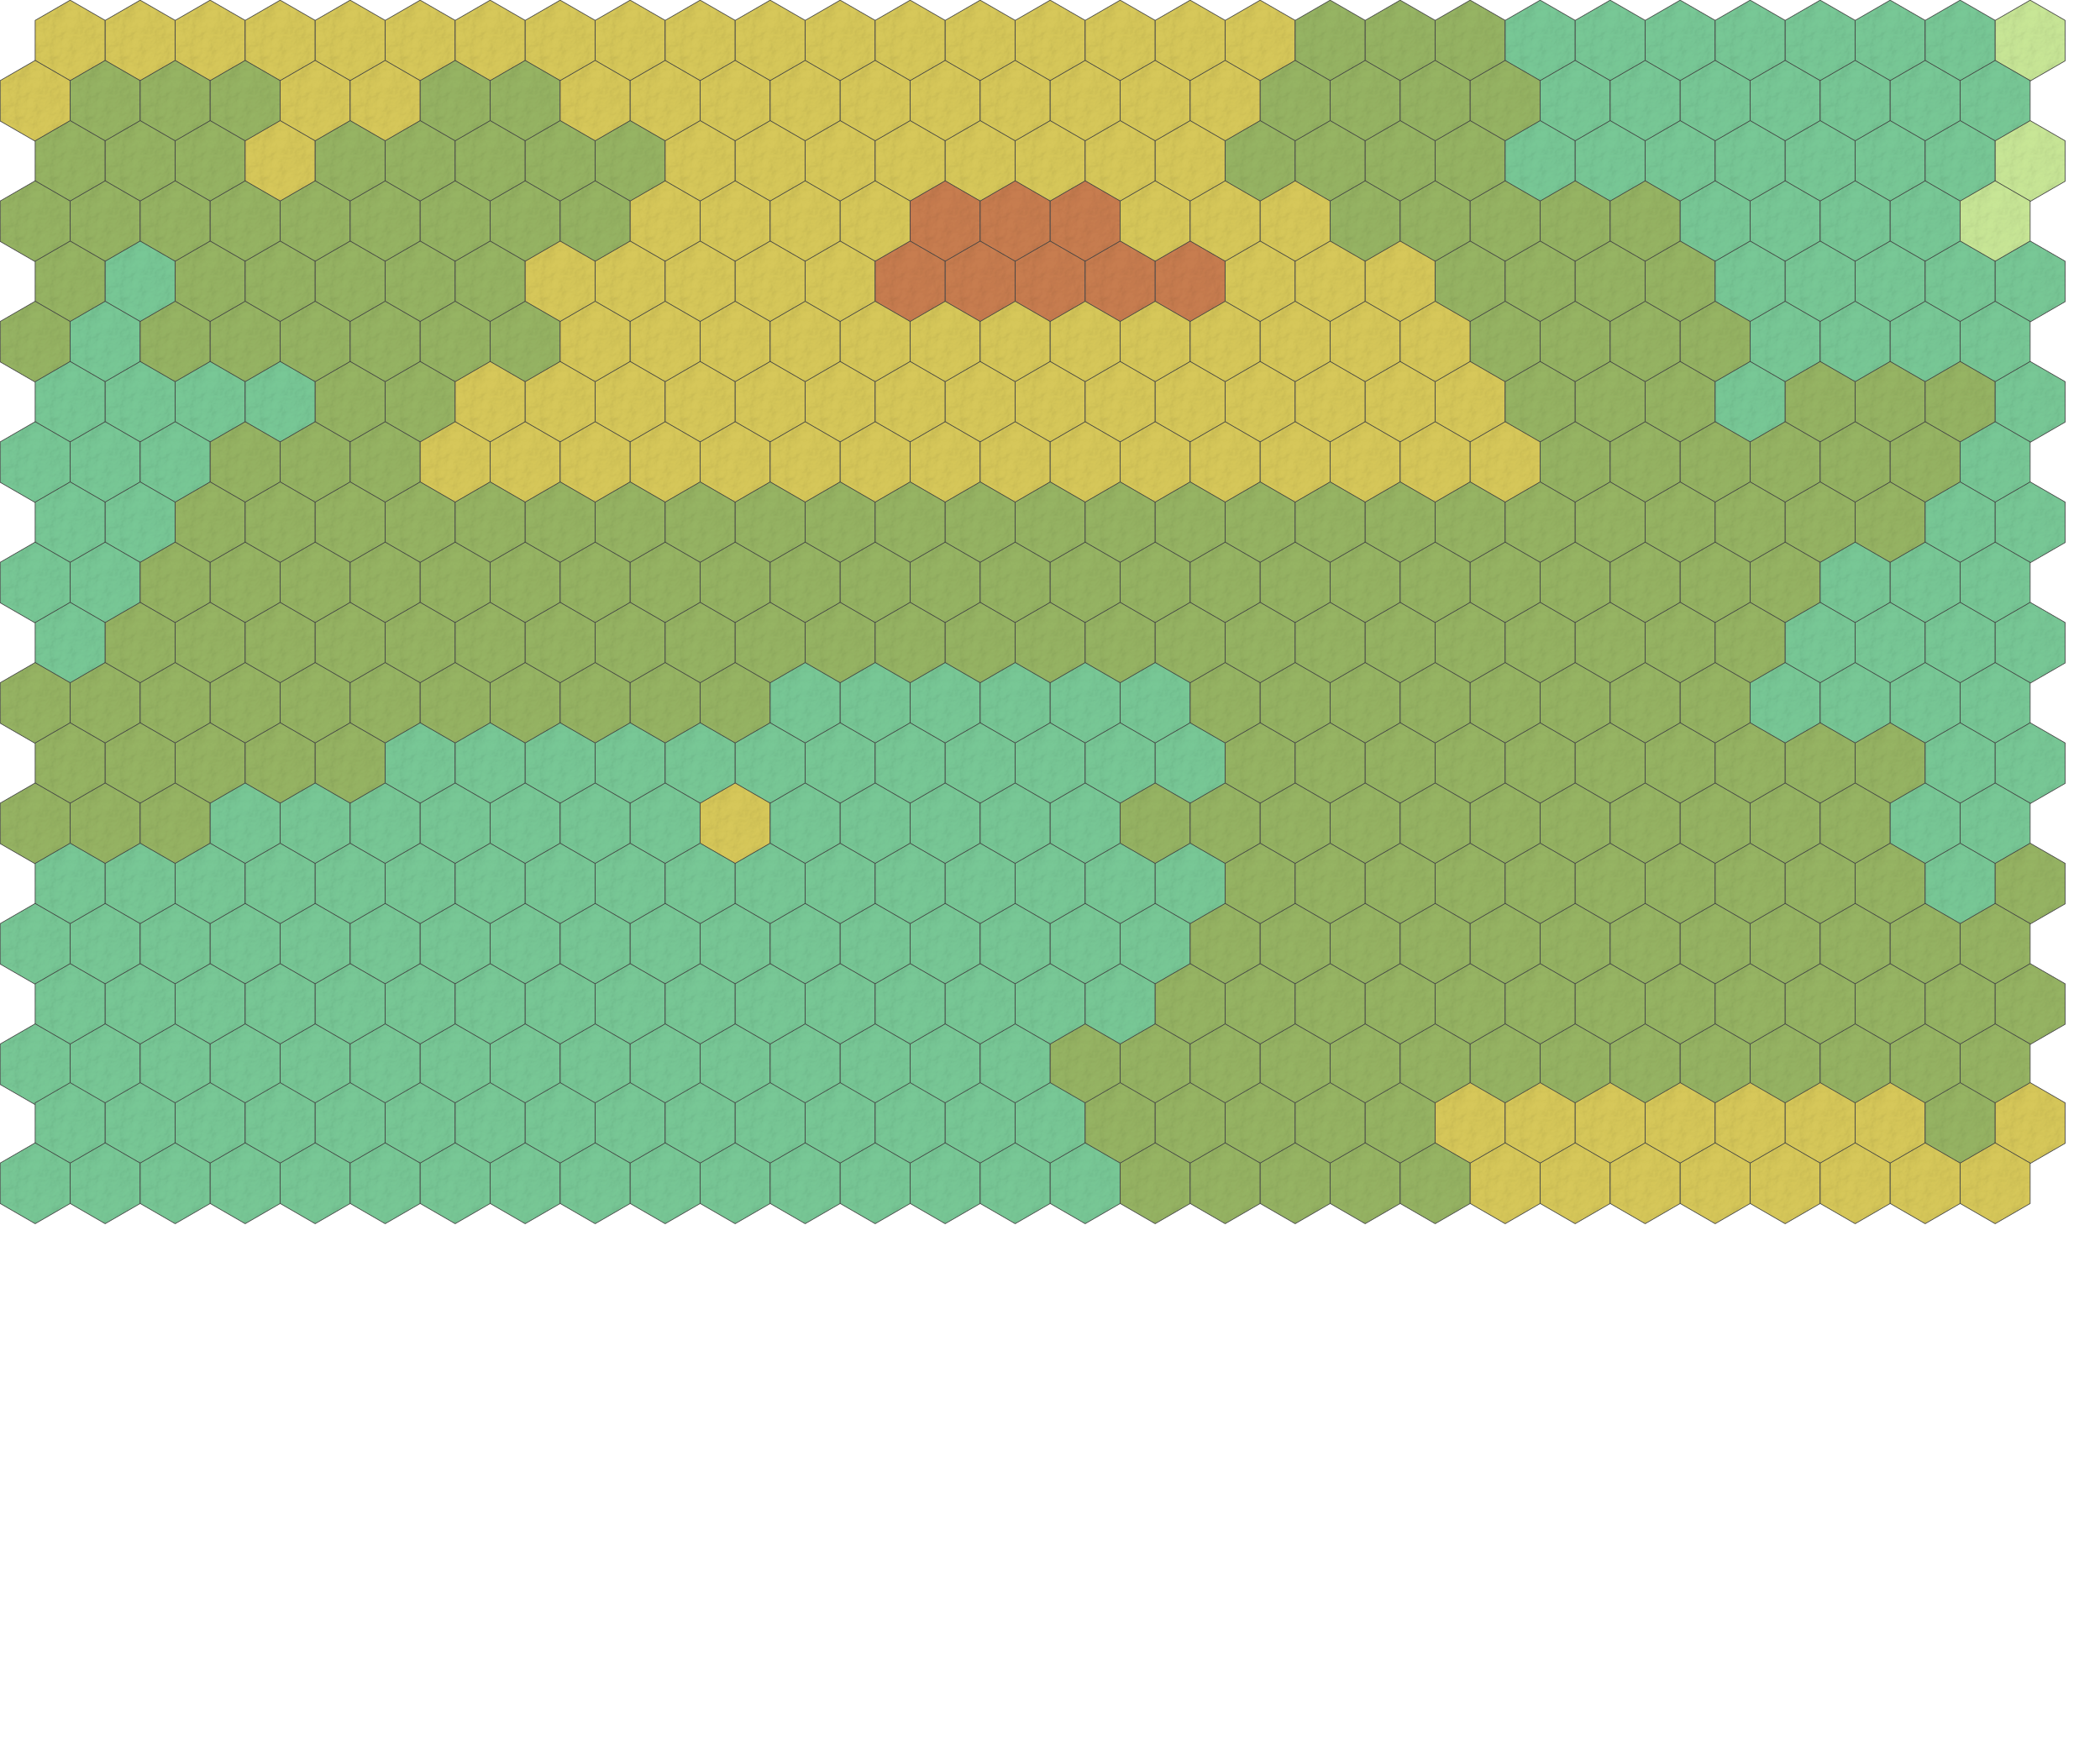
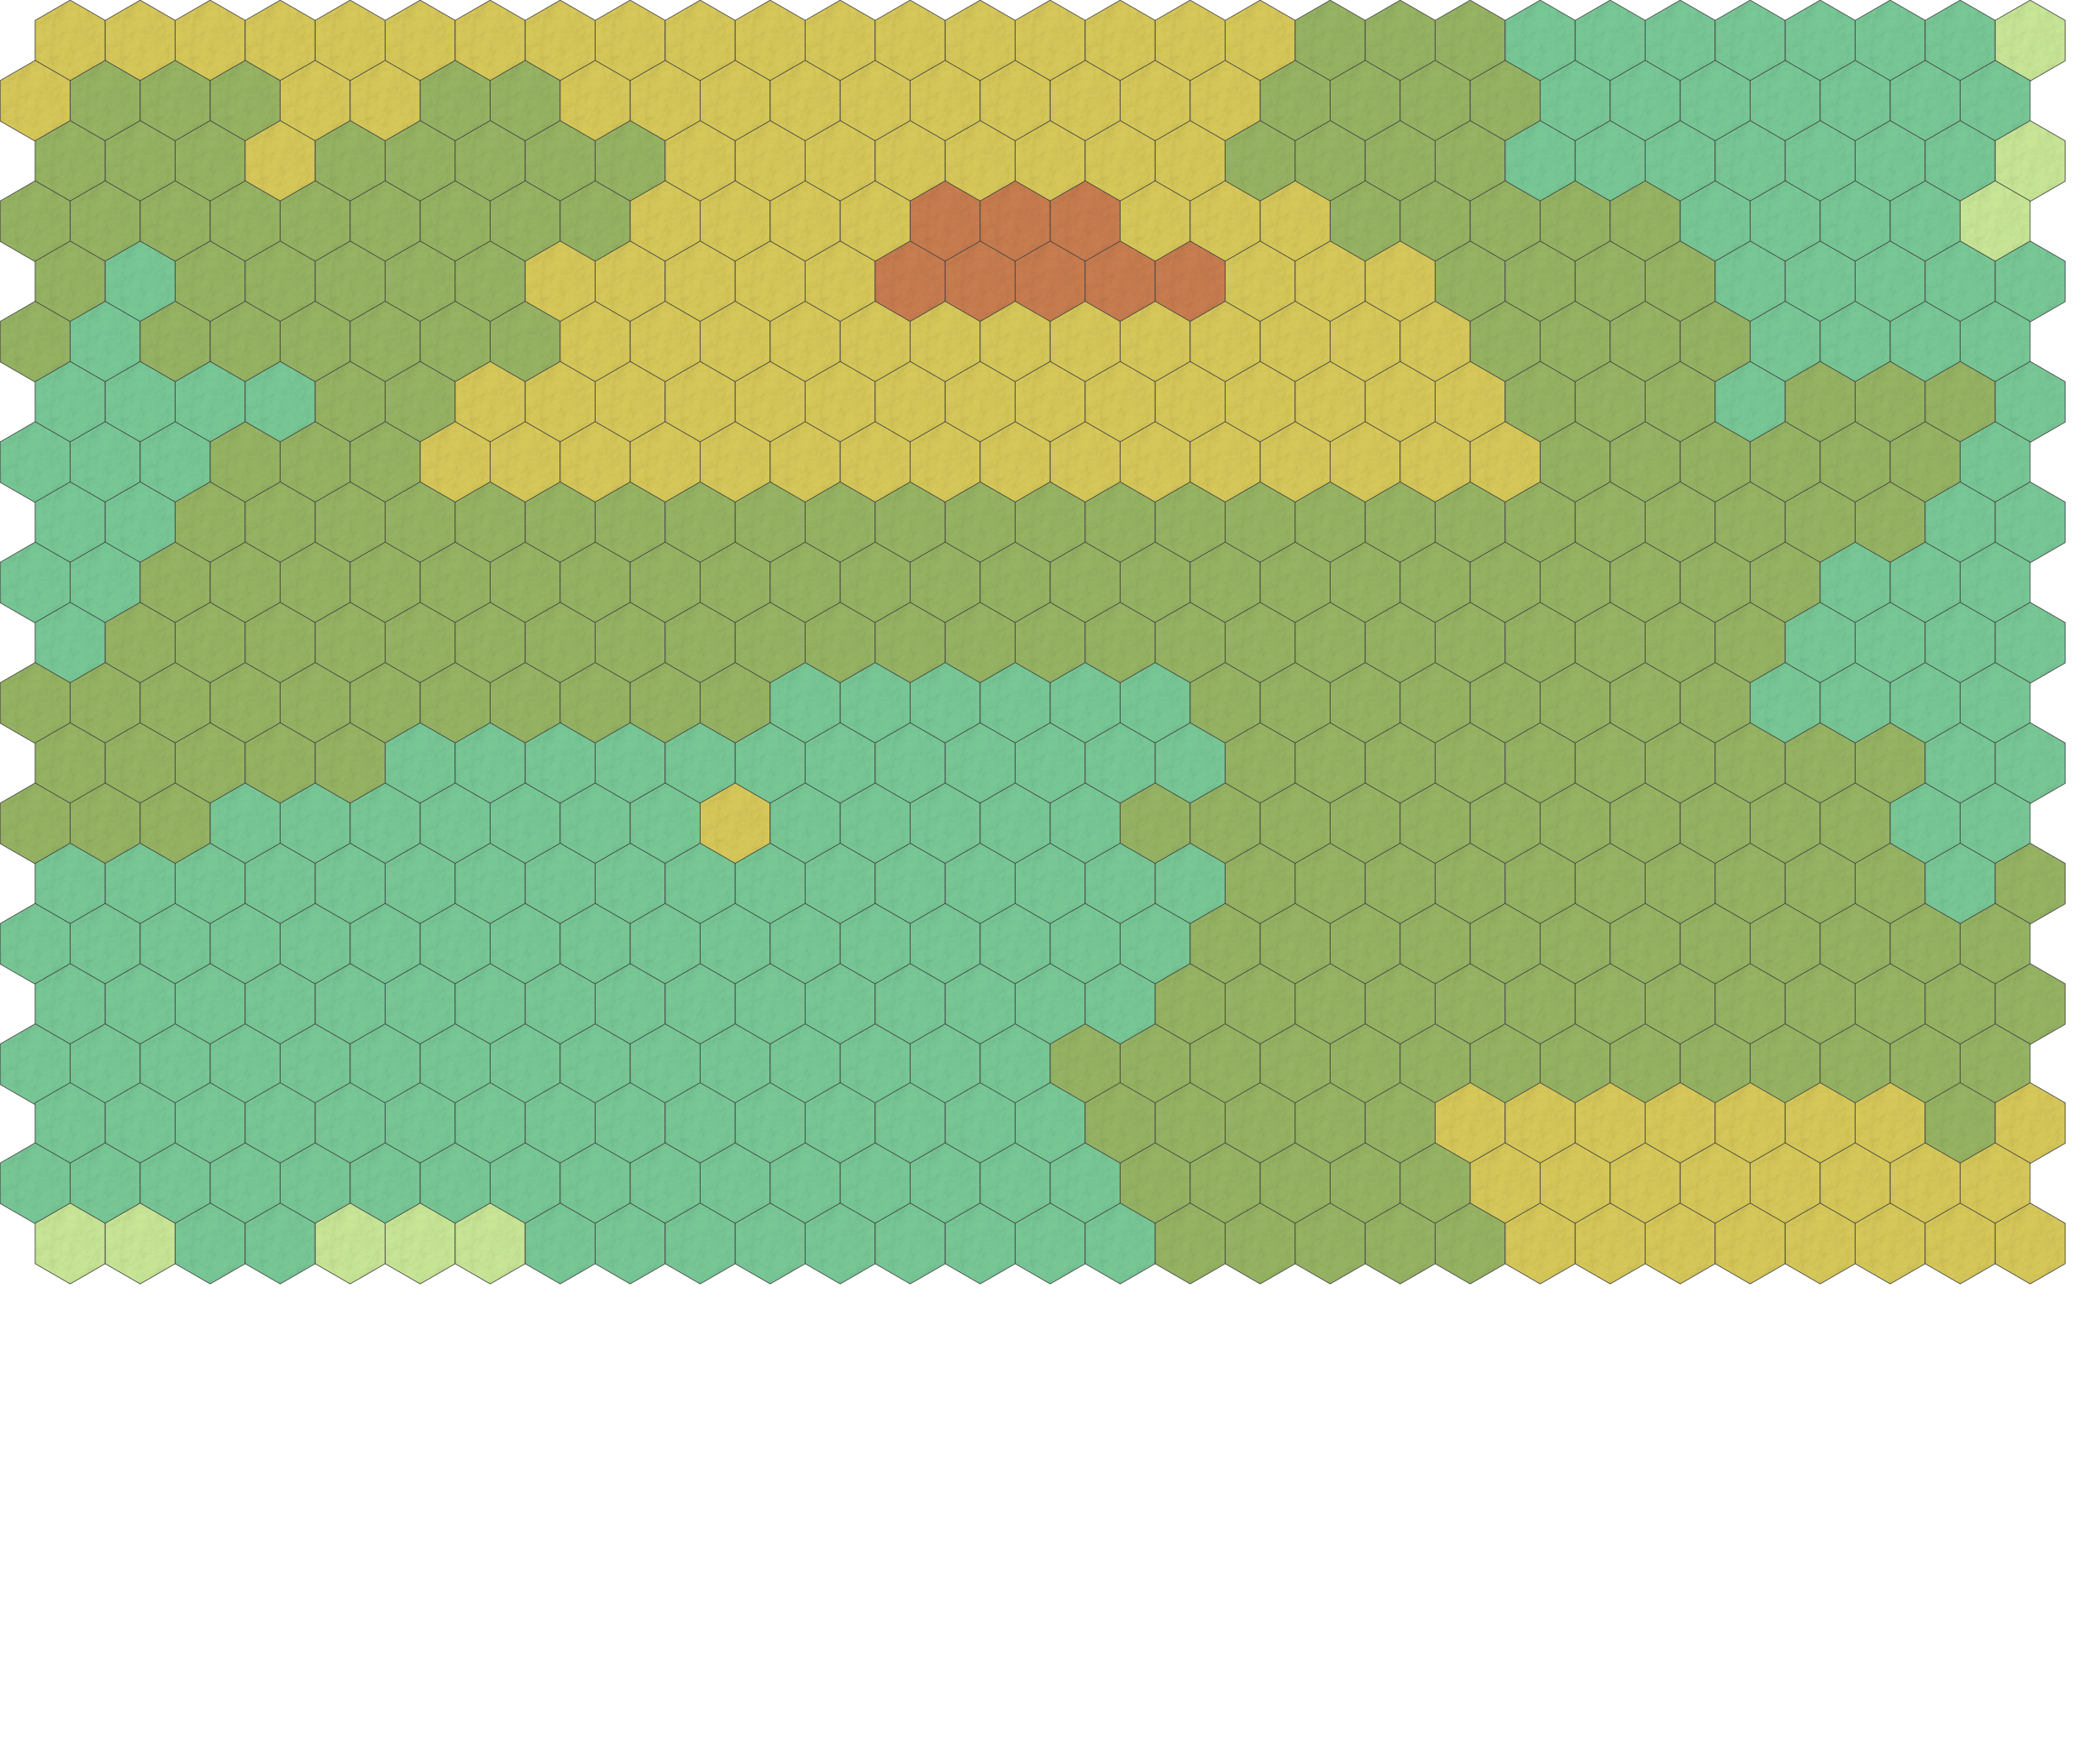
<svg xmlns="http://www.w3.org/2000/svg" xmlns:xlink="http://www.w3.org/1999/xlink" viewBox="0 0 3000 2500">
  <defs>
    <filter id="paper">
      <feTurbulence type="fractalNoise" baseFrequency="0.04" result="noise" numOctaves="5" />
      <feDiffuseLighting in="noise" surfaceScale="2" result="texture">
        <feDistantLight azimuth="45" elevation="75" />
      </feDiffuseLighting>
      <feComposite in="SourceGraphic" in2="texture" operator="arithmetic" k1="1" k2="0" k3="0" k4="0" />
    </filter>
    <polygon id="level5" filter="url(#paper)" fill="rgb(200,125,80)" stroke="#444444" points="50.24,0.25 100.23,29.112 100.23,86.835 50.24,115.697 0.25,86.835 0.25,29.112 50.24,0.25" />
    <polygon id="level4" filter="url(#paper)" fill="rgb(215,200,90)" stroke="#444444" points="50.24,0.25 100.23,29.112 100.23,86.835 50.24,115.697 0.25,86.835 0.25,29.112 50.24,0.25" />
    <polygon id="level3" filter="url(#paper)" fill="rgb(150,180,100)" stroke="#444444" points="50.24,0.25 100.23,29.112 100.23,86.835 50.24,115.697 0.25,86.835 0.25,29.112 50.24,0.25" />
    <polygon id="level2" filter="url(#paper)" fill="rgb(120,200,150)" stroke="#444444" points="50.24,0.25 100.23,29.112 100.23,86.835 50.24,115.697 0.25,86.835 0.25,29.112 50.24,0.25" />
    <polygon id="level1" filter="url(#paper)" fill="rgb(200,230,150)" stroke="#444444" points="50.24,0.25 100.23,29.112 100.23,86.835 50.24,115.697 0.25,86.835 0.25,29.112 50.24,0.25" />
  </defs>
  <g id="row1">
    <use id="0129" xlink:href="#level4" transform="translate(50)" />
    <use id="0128" xlink:href="#level4" transform="translate(150)" />
    <use id="0127" xlink:href="#level4" transform="translate(250)" />
    <use id="0126" xlink:href="#level4" transform="translate(350)" />
    <use id="0125" xlink:href="#level4" transform="translate(450)" />
    <use id="0124" xlink:href="#level4" transform="translate(550)" />
    <use id="0123" xlink:href="#level4" transform="translate(650)" />
    <use id="0122" xlink:href="#level4" transform="translate(750)" />
    <use id="0121" xlink:href="#level4" transform="translate(850)" />
    <use id="0120" xlink:href="#level4" transform="translate(950)" />
    <use id="0119" xlink:href="#level4" transform="translate(1050)" />
    <use id="0118" xlink:href="#level4" transform="translate(1150)" />
    <use id="0117" xlink:href="#level4" transform="translate(1250)" />
    <use id="0116" xlink:href="#level4" transform="translate(1350)" />
    <use id="0115" xlink:href="#level4" transform="translate(1450)" />
    <use id="0114" xlink:href="#level4" transform="translate(1550)" />
    <use id="0113" xlink:href="#level4" transform="translate(1650)" />
    <use id="0112" xlink:href="#level4" transform="translate(1750)" />
    <use id="0111" xlink:href="#level3" transform="translate(1850)" />
    <use id="0110" xlink:href="#level3" transform="translate(1950)" />
    <use id="0109" xlink:href="#level3" transform="translate(2050)" />
    <use id="0108" xlink:href="#level2" transform="translate(2150)" />
    <use id="0107" xlink:href="#level2" transform="translate(2250)" />
    <use id="0106" xlink:href="#level2" transform="translate(2350)" />
    <use id="0105" xlink:href="#level2" transform="translate(2450)" />
    <use id="0104" xlink:href="#level2" transform="translate(2550)" />
    <use id="0103" xlink:href="#level2" transform="translate(2650)" />
    <use id="0102" xlink:href="#level2" transform="translate(2750)" />
    <use id="0101" xlink:href="#level1" transform="translate(2850)" />
  </g>
  <g id="row2" transform="translate(0,86)">
    <use id="0229" xlink:href="#level4" />
    <use id="0228" xlink:href="#level3" transform="translate(100)" />
    <use id="0227" xlink:href="#level3" transform="translate(200)" />
    <use id="0226" xlink:href="#level3" transform="translate(300)" />
    <use id="0225" xlink:href="#level4" transform="translate(400)" />
    <use id="0224" xlink:href="#level4" transform="translate(500)" />
    <use id="0223" xlink:href="#level3" transform="translate(600)" />
    <use id="0222" xlink:href="#level3" transform="translate(700)" />
    <use id="0221" xlink:href="#level4" transform="translate(800)" />
    <use id="0220" xlink:href="#level4" transform="translate(900)" />
    <use id="0219" xlink:href="#level4" transform="translate(1000)" />
    <use id="0218" xlink:href="#level4" transform="translate(1100)" />
    <use id="0217" xlink:href="#level4" transform="translate(1200)" />
    <use id="0216" xlink:href="#level4" transform="translate(1300)" />
    <use id="0215" xlink:href="#level4" transform="translate(1400)" />
    <use id="0214" xlink:href="#level4" transform="translate(1500)" />
    <use id="0213" xlink:href="#level4" transform="translate(1600)" />
    <use id="0212" xlink:href="#level4" transform="translate(1700)" />
    <use id="0211" xlink:href="#level3" transform="translate(1800)" />
    <use id="0210" xlink:href="#level3" transform="translate(1900)" />
    <use id="0209" xlink:href="#level3" transform="translate(2000)" />
    <use id="0208" xlink:href="#level3" transform="translate(2100)" />
    <use id="0207" xlink:href="#level2" transform="translate(2200)" />
    <use id="0206" xlink:href="#level2" transform="translate(2300)" />
    <use id="0205" xlink:href="#level2" transform="translate(2400)" />
    <use id="0204" xlink:href="#level2" transform="translate(2500)" />
    <use id="0203" xlink:href="#level2" transform="translate(2600)" />
    <use id="0202" xlink:href="#level2" transform="translate(2700)" />
    <use id="0201" xlink:href="#level2" transform="translate(2800)" />
  </g>
  <g id="row3" transform="translate(0,172)">
    <use id="0329" xlink:href="#level3" transform="translate(50)" />
    <use id="0328" xlink:href="#level3" transform="translate(150)" />
    <use id="0327" xlink:href="#level3" transform="translate(250)" />
    <use id="0326" xlink:href="#level4" transform="translate(350)" />
    <use id="0325" xlink:href="#level3" transform="translate(450)" />
    <use id="0324" xlink:href="#level3" transform="translate(550)" />
    <use id="0323" xlink:href="#level3" transform="translate(650)" />
    <use id="0322" xlink:href="#level3" transform="translate(750)" />
    <use id="0321" xlink:href="#level3" transform="translate(850)" />
    <use id="0320" xlink:href="#level4" transform="translate(950)" />
    <use id="0319" xlink:href="#level4" transform="translate(1050)" />
    <use id="0318" xlink:href="#level4" transform="translate(1150)" />
    <use id="0317" xlink:href="#level4" transform="translate(1250)" />
    <use id="0316" xlink:href="#level4" transform="translate(1350)" />
    <use id="0315" xlink:href="#level4" transform="translate(1450)" />
    <use id="0314" xlink:href="#level4" transform="translate(1550)" />
    <use id="0313" xlink:href="#level4" transform="translate(1650)" />
    <use id="0312" xlink:href="#level3" transform="translate(1750)" />
    <use id="0311" xlink:href="#level3" transform="translate(1850)" />
    <use id="0310" xlink:href="#level3" transform="translate(1950)" />
    <use id="0309" xlink:href="#level3" transform="translate(2050)" />
    <use id="0308" xlink:href="#level2" transform="translate(2150)" />
    <use id="0307" xlink:href="#level2" transform="translate(2250)" />
    <use id="0306" xlink:href="#level2" transform="translate(2350)" />
    <use id="0305" xlink:href="#level2" transform="translate(2450)" />
    <use id="0304" xlink:href="#level2" transform="translate(2550)" />
    <use id="0303" xlink:href="#level2" transform="translate(2650)" />
    <use id="0302" xlink:href="#level2" transform="translate(2750)" />
    <use id="0301" xlink:href="#level1" transform="translate(2850)" />
  </g>
  <g id="row4" transform="translate(0,258)">
    <use id="0429" xlink:href="#level3" />
    <use id="0428" xlink:href="#level3" transform="translate(100)" />
    <use id="0427" xlink:href="#level3" transform="translate(200)" />
    <use id="0426" xlink:href="#level3" transform="translate(300)" />
    <use id="0425" xlink:href="#level3" transform="translate(400)" />
    <use id="0424" xlink:href="#level3" transform="translate(500)" />
    <use id="0423" xlink:href="#level3" transform="translate(600)" />
    <use id="0422" xlink:href="#level3" transform="translate(700)" />
    <use id="0421" xlink:href="#level3" transform="translate(800)" />
    <use id="0420" xlink:href="#level4" transform="translate(900)" />
    <use id="0419" xlink:href="#level4" transform="translate(1000)" />
    <use id="0418" xlink:href="#level4" transform="translate(1100)" />
    <use id="0417" xlink:href="#level4" transform="translate(1200)" />
    <use id="0416" xlink:href="#level5" transform="translate(1300)" />
    <use id="0415" xlink:href="#level5" transform="translate(1400)" />
    <use id="0414" xlink:href="#level5" transform="translate(1500)" />
    <use id="0413" xlink:href="#level4" transform="translate(1600)" />
    <use id="0412" xlink:href="#level4" transform="translate(1700)" />
    <use id="0411" xlink:href="#level4" transform="translate(1800)" />
    <use id="0410" xlink:href="#level3" transform="translate(1900)" />
    <use id="0409" xlink:href="#level3" transform="translate(2000)" />
    <use id="0408" xlink:href="#level3" transform="translate(2100)" />
    <use id="0407" xlink:href="#level3" transform="translate(2200)" />
    <use id="0406" xlink:href="#level3" transform="translate(2300)" />
    <use id="0405" xlink:href="#level2" transform="translate(2400)" />
    <use id="0404" xlink:href="#level2" transform="translate(2500)" />
    <use id="0403" xlink:href="#level2" transform="translate(2600)" />
    <use id="0402" xlink:href="#level2" transform="translate(2700)" />
    <use id="0401" xlink:href="#level1" transform="translate(2800)" />
  </g>
  <g id="row5" transform="translate(0,344)">
    <use id="0529" xlink:href="#level3" transform="translate(50)" />
    <use id="0528" xlink:href="#level2" transform="translate(150)" />
    <use id="0527" xlink:href="#level3" transform="translate(250)" />
    <use id="0526" xlink:href="#level3" transform="translate(350)" />
    <use id="0525" xlink:href="#level3" transform="translate(450)" />
    <use id="0524" xlink:href="#level3" transform="translate(550)" />
    <use id="0523" xlink:href="#level3" transform="translate(650)" />
    <use id="0522" xlink:href="#level4" transform="translate(750)" />
    <use id="0521" xlink:href="#level4" transform="translate(850)" />
    <use id="0520" xlink:href="#level4" transform="translate(950)" />
    <use id="0519" xlink:href="#level4" transform="translate(1050)" />
    <use id="0518" xlink:href="#level4" transform="translate(1150)" />
    <use id="0517" xlink:href="#level5" transform="translate(1250)" />
    <use id="0516" xlink:href="#level5" transform="translate(1350)" />
    <use id="0515" xlink:href="#level5" transform="translate(1450)" />
    <use id="0514" xlink:href="#level5" transform="translate(1550)" />
    <use id="0513" xlink:href="#level5" transform="translate(1650)" />
    <use id="0512" xlink:href="#level4" transform="translate(1750)" />
    <use id="0511" xlink:href="#level4" transform="translate(1850)" />
    <use id="0510" xlink:href="#level4" transform="translate(1950)" />
    <use id="0509" xlink:href="#level3" transform="translate(2050)" />
    <use id="0508" xlink:href="#level3" transform="translate(2150)" />
    <use id="0507" xlink:href="#level3" transform="translate(2250)" />
    <use id="0506" xlink:href="#level3" transform="translate(2350)" />
    <use id="0505" xlink:href="#level2" transform="translate(2450)" />
    <use id="0504" xlink:href="#level2" transform="translate(2550)" />
    <use id="0503" xlink:href="#level2" transform="translate(2650)" />
    <use id="0502" xlink:href="#level2" transform="translate(2750)" />
    <use id="0501" xlink:href="#level2" transform="translate(2850)" />
  </g>
  <g id="row6" transform="translate(0,430)">
    <use id="0629" xlink:href="#level3" />
    <use id="0628" xlink:href="#level2" transform="translate(100)" />
    <use id="0627" xlink:href="#level3" transform="translate(200)" />
    <use id="0626" xlink:href="#level3" transform="translate(300)" />
    <use id="0625" xlink:href="#level3" transform="translate(400)" />
    <use id="0624" xlink:href="#level3" transform="translate(500)" />
    <use id="0623" xlink:href="#level3" transform="translate(600)" />
    <use id="0622" xlink:href="#level3" transform="translate(700)" />
    <use id="0621" xlink:href="#level4" transform="translate(800)" />
    <use id="0620" xlink:href="#level4" transform="translate(900)" />
    <use id="0619" xlink:href="#level4" transform="translate(1000)" />
    <use id="0618" xlink:href="#level4" transform="translate(1100)" />
    <use id="0617" xlink:href="#level4" transform="translate(1200)" />
    <use id="0616" xlink:href="#level4" transform="translate(1300)" />
    <use id="0615" xlink:href="#level4" transform="translate(1400)" />
    <use id="0614" xlink:href="#level4" transform="translate(1500)" />
    <use id="0613" xlink:href="#level4" transform="translate(1600)" />
    <use id="0612" xlink:href="#level4" transform="translate(1700)" />
    <use id="0611" xlink:href="#level4" transform="translate(1800)" />
    <use id="0610" xlink:href="#level4" transform="translate(1900)" />
    <use id="0609" xlink:href="#level4" transform="translate(2000)" />
    <use id="0608" xlink:href="#level3" transform="translate(2100)" />
    <use id="0607" xlink:href="#level3" transform="translate(2200)" />
    <use id="0606" xlink:href="#level3" transform="translate(2300)" />
    <use id="0605" xlink:href="#level3" transform="translate(2400)" />
    <use id="0604" xlink:href="#level2" transform="translate(2500)" />
    <use id="0603" xlink:href="#level2" transform="translate(2600)" />
    <use id="0602" xlink:href="#level2" transform="translate(2700)" />
    <use id="0601" xlink:href="#level2" transform="translate(2800)" />
  </g>
  <g id="row7" transform="translate(0,516)">
    <use id="0729" xlink:href="#level2" transform="translate(50)" />
    <use id="0728" xlink:href="#level2" transform="translate(150)" />
    <use id="0727" xlink:href="#level2" transform="translate(250)" />
    <use id="0726" xlink:href="#level2" transform="translate(350)" />
    <use id="0725" xlink:href="#level3" transform="translate(450)" />
    <use id="0724" xlink:href="#level3" transform="translate(550)" />
    <use id="0723" xlink:href="#level4" transform="translate(650)" />
    <use id="0722" xlink:href="#level4" transform="translate(750)" />
    <use id="0721" xlink:href="#level4" transform="translate(850)" />
    <use id="0720" xlink:href="#level4" transform="translate(950)" />
    <use id="0719" xlink:href="#level4" transform="translate(1050)" />
    <use id="0718" xlink:href="#level4" transform="translate(1150)" />
    <use id="0717" xlink:href="#level4" transform="translate(1250)" />
    <use id="0716" xlink:href="#level4" transform="translate(1350)" />
    <use id="0715" xlink:href="#level4" transform="translate(1450)" />
    <use id="0714" xlink:href="#level4" transform="translate(1550)" />
    <use id="0713" xlink:href="#level4" transform="translate(1650)" />
    <use id="0712" xlink:href="#level4" transform="translate(1750)" />
    <use id="0711" xlink:href="#level4" transform="translate(1850)" />
    <use id="0710" xlink:href="#level4" transform="translate(1950)" />
    <use id="0709" xlink:href="#level4" transform="translate(2050)" />
    <use id="0708" xlink:href="#level3" transform="translate(2150)" />
    <use id="0707" xlink:href="#level3" transform="translate(2250)" />
    <use id="0706" xlink:href="#level3" transform="translate(2350)" />
    <use id="0705" xlink:href="#level2" transform="translate(2450)" />
    <use id="0704" xlink:href="#level3" transform="translate(2550)" />
    <use id="0703" xlink:href="#level3" transform="translate(2650)" />
    <use id="0702" xlink:href="#level3" transform="translate(2750)" />
    <use id="0701" xlink:href="#level2" transform="translate(2850)" />
  </g>
  <g id="row8" transform="translate(0,602)">
    <use id="0829" xlink:href="#level2" />
    <use id="0828" xlink:href="#level2" transform="translate(100)" />
    <use id="0827" xlink:href="#level2" transform="translate(200)" />
    <use id="0826" xlink:href="#level3" transform="translate(300)" />
    <use id="0825" xlink:href="#level3" transform="translate(400)" />
    <use id="0824" xlink:href="#level3" transform="translate(500)" />
    <use id="0823" xlink:href="#level4" transform="translate(600)" />
    <use id="0822" xlink:href="#level4" transform="translate(700)" />
    <use id="0821" xlink:href="#level4" transform="translate(800)" />
    <use id="0820" xlink:href="#level4" transform="translate(900)" />
    <use id="0819" xlink:href="#level4" transform="translate(1000)" />
    <use id="0818" xlink:href="#level4" transform="translate(1100)" />
    <use id="0817" xlink:href="#level4" transform="translate(1200)" />
    <use id="0816" xlink:href="#level4" transform="translate(1300)" />
    <use id="0815" xlink:href="#level4" transform="translate(1400)" />
    <use id="0814" xlink:href="#level4" transform="translate(1500)" />
    <use id="0813" xlink:href="#level4" transform="translate(1600)" />
    <use id="0812" xlink:href="#level4" transform="translate(1700)" />
    <use id="0811" xlink:href="#level4" transform="translate(1800)" />
    <use id="0810" xlink:href="#level4" transform="translate(1900)" />
    <use id="0809" xlink:href="#level4" transform="translate(2000)" />
    <use id="0808" xlink:href="#level4" transform="translate(2100)" />
    <use id="0807" xlink:href="#level3" transform="translate(2200)" />
    <use id="0806" xlink:href="#level3" transform="translate(2300)" />
    <use id="0805" xlink:href="#level3" transform="translate(2400)" />
    <use id="0804" xlink:href="#level3" transform="translate(2500)" />
    <use id="0803" xlink:href="#level3" transform="translate(2600)" />
    <use id="0802" xlink:href="#level3" transform="translate(2700)" />
    <use id="0801" xlink:href="#level2" transform="translate(2800)" />
  </g>
  <g id="row9" transform="translate(0,688)">
    <use id="0929" xlink:href="#level2" transform="translate(50)" />
    <use id="0928" xlink:href="#level2" transform="translate(150)" />
    <use id="0927" xlink:href="#level3" transform="translate(250)" />
    <use id="0926" xlink:href="#level3" transform="translate(350)" />
    <use id="0925" xlink:href="#level3" transform="translate(450)" />
    <use id="0924" xlink:href="#level3" transform="translate(550)" />
    <use id="0923" xlink:href="#level3" transform="translate(650)" />
    <use id="0922" xlink:href="#level3" transform="translate(750)" />
    <use id="0921" xlink:href="#level3" transform="translate(850)" />
    <use id="0920" xlink:href="#level3" transform="translate(950)" />
    <use id="0919" xlink:href="#level3" transform="translate(1050)" />
    <use id="0918" xlink:href="#level3" transform="translate(1150)" />
    <use id="0917" xlink:href="#level3" transform="translate(1250)" />
    <use id="0916" xlink:href="#level3" transform="translate(1350)" />
    <use id="0915" xlink:href="#level3" transform="translate(1450)" />
    <use id="0914" xlink:href="#level3" transform="translate(1550)" />
    <use id="0913" xlink:href="#level3" transform="translate(1650)" />
    <use id="0912" xlink:href="#level3" transform="translate(1750)" />
    <use id="0911" xlink:href="#level3" transform="translate(1850)" />
    <use id="0910" xlink:href="#level3" transform="translate(1950)" />
    <use id="0909" xlink:href="#level3" transform="translate(2050)" />
    <use id="0908" xlink:href="#level3" transform="translate(2150)" />
    <use id="0907" xlink:href="#level3" transform="translate(2250)" />
    <use id="0906" xlink:href="#level3" transform="translate(2350)" />
    <use id="0905" xlink:href="#level3" transform="translate(2450)" />
    <use id="0904" xlink:href="#level3" transform="translate(2550)" />
    <use id="0903" xlink:href="#level3" transform="translate(2650)" />
    <use id="0902" xlink:href="#level2" transform="translate(2750)" />
    <use id="0901" xlink:href="#level2" transform="translate(2850)" />
  </g>
  <g id="row10" transform="translate(0,774)">
    <use id="1029" xlink:href="#level2" />
    <use id="1028" xlink:href="#level2" transform="translate(100)" />
    <use id="1027" xlink:href="#level3" transform="translate(200)" />
    <use id="1026" xlink:href="#level3" transform="translate(300)" />
    <use id="1025" xlink:href="#level3" transform="translate(400)" />
    <use id="1024" xlink:href="#level3" transform="translate(500)" />
    <use id="1023" xlink:href="#level3" transform="translate(600)" />
    <use id="1022" xlink:href="#level3" transform="translate(700)" />
    <use id="1021" xlink:href="#level3" transform="translate(800)" />
    <use id="1020" xlink:href="#level3" transform="translate(900)" />
    <use id="1019" xlink:href="#level3" transform="translate(1000)" />
    <use id="1018" xlink:href="#level3" transform="translate(1100)" />
    <use id="1017" xlink:href="#level3" transform="translate(1200)" />
    <use id="1016" xlink:href="#level3" transform="translate(1300)" />
    <use id="1015" xlink:href="#level3" transform="translate(1400)" />
    <use id="1014" xlink:href="#level3" transform="translate(1500)" />
    <use id="1013" xlink:href="#level3" transform="translate(1600)" />
    <use id="1012" xlink:href="#level3" transform="translate(1700)" />
    <use id="1011" xlink:href="#level3" transform="translate(1800)" />
    <use id="1010" xlink:href="#level3" transform="translate(1900)" />
    <use id="1009" xlink:href="#level3" transform="translate(2000)" />
    <use id="1008" xlink:href="#level3" transform="translate(2100)" />
    <use id="1007" xlink:href="#level3" transform="translate(2200)" />
    <use id="1006" xlink:href="#level3" transform="translate(2300)" />
    <use id="1005" xlink:href="#level3" transform="translate(2400)" />
    <use id="1004" xlink:href="#level3" transform="translate(2500)" />
    <use id="1003" xlink:href="#level2" transform="translate(2600)" />
    <use id="1002" xlink:href="#level2" transform="translate(2700)" />
    <use id="1001" xlink:href="#level2" transform="translate(2800)" />
  </g>
  <g id="row11" transform="translate(0,860)">
    <use id="1129" xlink:href="#level2" transform="translate(50)" />
    <use id="1128" xlink:href="#level3" transform="translate(150)" />
    <use id="1127" xlink:href="#level3" transform="translate(250)" />
    <use id="1126" xlink:href="#level3" transform="translate(350)" />
    <use id="1125" xlink:href="#level3" transform="translate(450)" />
    <use id="1124" xlink:href="#level3" transform="translate(550)" />
    <use id="1123" xlink:href="#level3" transform="translate(650)" />
    <use id="1122" xlink:href="#level3" transform="translate(750)" />
    <use id="1121" xlink:href="#level3" transform="translate(850)" />
    <use id="1120" xlink:href="#level3" transform="translate(950)" />
    <use id="1119" xlink:href="#level3" transform="translate(1050)" />
    <use id="1118" xlink:href="#level3" transform="translate(1150)" />
    <use id="1117" xlink:href="#level3" transform="translate(1250)" />
    <use id="1116" xlink:href="#level3" transform="translate(1350)" />
    <use id="1115" xlink:href="#level3" transform="translate(1450)" />
    <use id="1114" xlink:href="#level3" transform="translate(1550)" />
    <use id="1113" xlink:href="#level3" transform="translate(1650)" />
    <use id="1112" xlink:href="#level3" transform="translate(1750)" />
    <use id="1111" xlink:href="#level3" transform="translate(1850)" />
    <use id="1110" xlink:href="#level3" transform="translate(1950)" />
    <use id="1109" xlink:href="#level3" transform="translate(2050)" />
    <use id="1108" xlink:href="#level3" transform="translate(2150)" />
    <use id="1107" xlink:href="#level3" transform="translate(2250)" />
    <use id="1106" xlink:href="#level3" transform="translate(2350)" />
    <use id="1105" xlink:href="#level3" transform="translate(2450)" />
    <use id="1104" xlink:href="#level2" transform="translate(2550)" />
    <use id="1103" xlink:href="#level2" transform="translate(2650)" />
    <use id="1102" xlink:href="#level2" transform="translate(2750)" />
    <use id="1101" xlink:href="#level2" transform="translate(2850)" />
  </g>
  <g id="row12" transform="translate(0,946)">
    <use id="1229" xlink:href="#level3" />
    <use id="1228" xlink:href="#level3" transform="translate(100)" />
    <use id="1227" xlink:href="#level3" transform="translate(200)" />
    <use id="1226" xlink:href="#level3" transform="translate(300)" />
    <use id="1225" xlink:href="#level3" transform="translate(400)" />
    <use id="1224" xlink:href="#level3" transform="translate(500)" />
    <use id="1223" xlink:href="#level3" transform="translate(600)" />
    <use id="1222" xlink:href="#level3" transform="translate(700)" />
    <use id="1221" xlink:href="#level3" transform="translate(800)" />
    <use id="1220" xlink:href="#level3" transform="translate(900)" />
    <use id="1219" xlink:href="#level3" transform="translate(1000)" />
    <use id="1218" xlink:href="#level2" transform="translate(1100)" />
    <use id="1217" xlink:href="#level2" transform="translate(1200)" />
    <use id="1216" xlink:href="#level2" transform="translate(1300)" />
    <use id="1215" xlink:href="#level2" transform="translate(1400)" />
    <use id="1214" xlink:href="#level2" transform="translate(1500)" />
    <use id="1213" xlink:href="#level2" transform="translate(1600)" />
    <use id="1212" xlink:href="#level3" transform="translate(1700)" />
    <use id="1211" xlink:href="#level3" transform="translate(1800)" />
    <use id="1210" xlink:href="#level3" transform="translate(1900)" />
    <use id="1209" xlink:href="#level3" transform="translate(2000)" />
    <use id="1208" xlink:href="#level3" transform="translate(2100)" />
    <use id="1207" xlink:href="#level3" transform="translate(2200)" />
    <use id="1206" xlink:href="#level3" transform="translate(2300)" />
    <use id="1205" xlink:href="#level3" transform="translate(2400)" />
    <use id="1204" xlink:href="#level2" transform="translate(2500)" />
    <use id="1203" xlink:href="#level2" transform="translate(2600)" />
    <use id="1202" xlink:href="#level2" transform="translate(2700)" />
    <use id="1201" xlink:href="#level2" transform="translate(2800)" />
  </g>
  <g id="row13" transform="translate(0,1032)">
    <use id="1329" xlink:href="#level3" transform="translate(50)" />
    <use id="1328" xlink:href="#level3" transform="translate(150)" />
    <use id="1327" xlink:href="#level3" transform="translate(250)" />
    <use id="1326" xlink:href="#level3" transform="translate(350)" />
    <use id="1325" xlink:href="#level3" transform="translate(450)" />
    <use id="1324" xlink:href="#level2" transform="translate(550)" />
    <use id="1323" xlink:href="#level2" transform="translate(650)" />
    <use id="1322" xlink:href="#level2" transform="translate(750)" />
    <use id="1321" xlink:href="#level2" transform="translate(850)" />
    <use id="1320" xlink:href="#level2" transform="translate(950)" />
    <use id="1319" xlink:href="#level2" transform="translate(1050)" />
    <use id="1318" xlink:href="#level2" transform="translate(1150)" />
    <use id="1317" xlink:href="#level2" transform="translate(1250)" />
    <use id="1316" xlink:href="#level2" transform="translate(1350)" />
    <use id="1315" xlink:href="#level2" transform="translate(1450)" />
    <use id="1314" xlink:href="#level2" transform="translate(1550)" />
    <use id="1313" xlink:href="#level2" transform="translate(1650)" />
    <use id="1312" xlink:href="#level3" transform="translate(1750)" />
    <use id="1311" xlink:href="#level3" transform="translate(1850)" />
    <use id="1310" xlink:href="#level3" transform="translate(1950)" />
    <use id="1309" xlink:href="#level3" transform="translate(2050)" />
    <use id="1308" xlink:href="#level3" transform="translate(2150)" />
    <use id="1307" xlink:href="#level3" transform="translate(2250)" />
    <use id="1306" xlink:href="#level3" transform="translate(2350)" />
    <use id="1305" xlink:href="#level3" transform="translate(2450)" />
    <use id="1304" xlink:href="#level3" transform="translate(2550)" />
    <use id="1303" xlink:href="#level3" transform="translate(2650)" />
    <use id="1302" xlink:href="#level2" transform="translate(2750)" />
    <use id="1301" xlink:href="#level2" transform="translate(2850)" />
  </g>
  <g id="row14" transform="translate(0,1118)">
    <use id="1429" xlink:href="#level3" />
    <use id="1428" xlink:href="#level3" transform="translate(100)" />
    <use id="1427" xlink:href="#level3" transform="translate(200)" />
    <use id="1426" xlink:href="#level2" transform="translate(300)" />
    <use id="1425" xlink:href="#level2" transform="translate(400)" />
    <use id="1424" xlink:href="#level2" transform="translate(500)" />
    <use id="1423" xlink:href="#level2" transform="translate(600)" />
    <use id="1422" xlink:href="#level2" transform="translate(700)" />
    <use id="1421" xlink:href="#level2" transform="translate(800)" />
    <use id="1420" xlink:href="#level2" transform="translate(900)" />
    <use id="1419" xlink:href="#level4" transform="translate(1000)" />
    <use id="1418" xlink:href="#level2" transform="translate(1100)" />
    <use id="1417" xlink:href="#level2" transform="translate(1200)" />
    <use id="1416" xlink:href="#level2" transform="translate(1300)" />
    <use id="1415" xlink:href="#level2" transform="translate(1400)" />
    <use id="1414" xlink:href="#level2" transform="translate(1500)" />
    <use id="1413" xlink:href="#level3" transform="translate(1600)" />
    <use id="1412" xlink:href="#level3" transform="translate(1700)" />
    <use id="1411" xlink:href="#level3" transform="translate(1800)" />
    <use id="1410" xlink:href="#level3" transform="translate(1900)" />
    <use id="1409" xlink:href="#level3" transform="translate(2000)" />
    <use id="1408" xlink:href="#level3" transform="translate(2100)" />
    <use id="1407" xlink:href="#level3" transform="translate(2200)" />
    <use id="1406" xlink:href="#level3" transform="translate(2300)" />
    <use id="1405" xlink:href="#level3" transform="translate(2400)" />
    <use id="1404" xlink:href="#level3" transform="translate(2500)" />
    <use id="1403" xlink:href="#level3" transform="translate(2600)" />
    <use id="1402" xlink:href="#level2" transform="translate(2700)" />
    <use id="1401" xlink:href="#level2" transform="translate(2800)" />
  </g>
  <g id="row15" transform="translate(0,1204)">
    <use id="1529" xlink:href="#level2" transform="translate(50)" />
    <use id="1528" xlink:href="#level2" transform="translate(150)" />
    <use id="1527" xlink:href="#level2" transform="translate(250)" />
    <use id="1526" xlink:href="#level2" transform="translate(350)" />
    <use id="1525" xlink:href="#level2" transform="translate(450)" />
    <use id="1524" xlink:href="#level2" transform="translate(550)" />
    <use id="1523" xlink:href="#level2" transform="translate(650)" />
    <use id="1522" xlink:href="#level2" transform="translate(750)" />
    <use id="1521" xlink:href="#level2" transform="translate(850)" />
    <use id="1520" xlink:href="#level2" transform="translate(950)" />
    <use id="1519" xlink:href="#level2" transform="translate(1050)" />
    <use id="1518" xlink:href="#level2" transform="translate(1150)" />
    <use id="1517" xlink:href="#level2" transform="translate(1250)" />
    <use id="1516" xlink:href="#level2" transform="translate(1350)" />
    <use id="1515" xlink:href="#level2" transform="translate(1450)" />
    <use id="1514" xlink:href="#level2" transform="translate(1550)" />
    <use id="1513" xlink:href="#level2" transform="translate(1650)" />
    <use id="1512" xlink:href="#level3" transform="translate(1750)" />
    <use id="1511" xlink:href="#level3" transform="translate(1850)" />
    <use id="1510" xlink:href="#level3" transform="translate(1950)" />
    <use id="1509" xlink:href="#level3" transform="translate(2050)" />
    <use id="1508" xlink:href="#level3" transform="translate(2150)" />
    <use id="1507" xlink:href="#level3" transform="translate(2250)" />
    <use id="1506" xlink:href="#level3" transform="translate(2350)" />
    <use id="1505" xlink:href="#level3" transform="translate(2450)" />
    <use id="1504" xlink:href="#level3" transform="translate(2550)" />
    <use id="1503" xlink:href="#level3" transform="translate(2650)" />
    <use id="1502" xlink:href="#level2" transform="translate(2750)" />
    <use id="1501" xlink:href="#level3" transform="translate(2850)" />
  </g>
  <g id="row16" transform="translate(0,1290)">
    <use id="1629" xlink:href="#level2" />
    <use id="1628" xlink:href="#level2" transform="translate(100)" />
    <use id="1627" xlink:href="#level2" transform="translate(200)" />
    <use id="1626" xlink:href="#level2" transform="translate(300)" />
    <use id="1625" xlink:href="#level2" transform="translate(400)" />
    <use id="1624" xlink:href="#level2" transform="translate(500)" />
    <use id="1623" xlink:href="#level2" transform="translate(600)" />
    <use id="1622" xlink:href="#level2" transform="translate(700)" />
    <use id="1621" xlink:href="#level2" transform="translate(800)" />
    <use id="1620" xlink:href="#level2" transform="translate(900)" />
    <use id="1619" xlink:href="#level2" transform="translate(1000)" />
    <use id="1618" xlink:href="#level2" transform="translate(1100)" />
    <use id="1617" xlink:href="#level2" transform="translate(1200)" />
    <use id="1616" xlink:href="#level2" transform="translate(1300)" />
    <use id="1615" xlink:href="#level2" transform="translate(1400)" />
    <use id="1614" xlink:href="#level2" transform="translate(1500)" />
    <use id="1613" xlink:href="#level2" transform="translate(1600)" />
    <use id="1612" xlink:href="#level3" transform="translate(1700)" />
    <use id="1611" xlink:href="#level3" transform="translate(1800)" />
    <use id="1610" xlink:href="#level3" transform="translate(1900)" />
    <use id="1609" xlink:href="#level3" transform="translate(2000)" />
    <use id="1608" xlink:href="#level3" transform="translate(2100)" />
    <use id="1607" xlink:href="#level3" transform="translate(2200)" />
    <use id="1606" xlink:href="#level3" transform="translate(2300)" />
    <use id="1605" xlink:href="#level3" transform="translate(2400)" />
    <use id="1604" xlink:href="#level3" transform="translate(2500)" />
    <use id="1603" xlink:href="#level3" transform="translate(2600)" />
    <use id="1602" xlink:href="#level3" transform="translate(2700)" />
    <use id="1601" xlink:href="#level3" transform="translate(2800)" />
  </g>
  <g id="row17" transform="translate(0,1376)">
    <use id="1729" xlink:href="#level2" transform="translate(50)" />
    <use id="1728" xlink:href="#level2" transform="translate(150)" />
    <use id="1727" xlink:href="#level2" transform="translate(250)" />
    <use id="1726" xlink:href="#level2" transform="translate(350)" />
    <use id="1725" xlink:href="#level2" transform="translate(450)" />
    <use id="1724" xlink:href="#level2" transform="translate(550)" />
    <use id="1723" xlink:href="#level2" transform="translate(650)" />
    <use id="1722" xlink:href="#level2" transform="translate(750)" />
    <use id="1721" xlink:href="#level2" transform="translate(850)" />
    <use id="1720" xlink:href="#level2" transform="translate(950)" />
    <use id="1719" xlink:href="#level2" transform="translate(1050)" />
    <use id="1718" xlink:href="#level2" transform="translate(1150)" />
    <use id="1717" xlink:href="#level2" transform="translate(1250)" />
    <use id="1716" xlink:href="#level2" transform="translate(1350)" />
    <use id="1715" xlink:href="#level2" transform="translate(1450)" />
    <use id="1714" xlink:href="#level2" transform="translate(1550)" />
    <use id="1713" xlink:href="#level3" transform="translate(1650)" />
    <use id="1712" xlink:href="#level3" transform="translate(1750)" />
    <use id="1711" xlink:href="#level3" transform="translate(1850)" />
    <use id="1710" xlink:href="#level3" transform="translate(1950)" />
    <use id="1709" xlink:href="#level3" transform="translate(2050)" />
    <use id="1708" xlink:href="#level3" transform="translate(2150)" />
    <use id="1707" xlink:href="#level3" transform="translate(2250)" />
    <use id="1706" xlink:href="#level3" transform="translate(2350)" />
    <use id="1705" xlink:href="#level3" transform="translate(2450)" />
    <use id="1704" xlink:href="#level3" transform="translate(2550)" />
    <use id="1703" xlink:href="#level3" transform="translate(2650)" />
    <use id="1702" xlink:href="#level3" transform="translate(2750)" />
    <use id="1701" xlink:href="#level3" transform="translate(2850)" />
  </g>
  <g id="row18" transform="translate(0,1462)">
    <use id="1829" xlink:href="#level2" />
    <use id="1828" xlink:href="#level2" transform="translate(100)" />
    <use id="1827" xlink:href="#level2" transform="translate(200)" />
    <use id="1826" xlink:href="#level2" transform="translate(300)" />
    <use id="1825" xlink:href="#level2" transform="translate(400)" />
    <use id="1824" xlink:href="#level2" transform="translate(500)" />
    <use id="1823" xlink:href="#level2" transform="translate(600)" />
    <use id="1822" xlink:href="#level2" transform="translate(700)" />
    <use id="1821" xlink:href="#level2" transform="translate(800)" />
    <use id="1820" xlink:href="#level2" transform="translate(900)" />
    <use id="1819" xlink:href="#level2" transform="translate(1000)" />
    <use id="1818" xlink:href="#level2" transform="translate(1100)" />
    <use id="1817" xlink:href="#level2" transform="translate(1200)" />
    <use id="1816" xlink:href="#level2" transform="translate(1300)" />
    <use id="1815" xlink:href="#level2" transform="translate(1400)" />
    <use id="1814" xlink:href="#level3" transform="translate(1500)" />
    <use id="1813" xlink:href="#level3" transform="translate(1600)" />
    <use id="1812" xlink:href="#level3" transform="translate(1700)" />
    <use id="1811" xlink:href="#level3" transform="translate(1800)" />
    <use id="1810" xlink:href="#level3" transform="translate(1900)" />
    <use id="1809" xlink:href="#level3" transform="translate(2000)" />
    <use id="1808" xlink:href="#level3" transform="translate(2100)" />
    <use id="1807" xlink:href="#level3" transform="translate(2200)" />
    <use id="1806" xlink:href="#level3" transform="translate(2300)" />
    <use id="1805" xlink:href="#level3" transform="translate(2400)" />
    <use id="1804" xlink:href="#level3" transform="translate(2500)" />
    <use id="1803" xlink:href="#level3" transform="translate(2600)" />
    <use id="1802" xlink:href="#level3" transform="translate(2700)" />
    <use id="1801" xlink:href="#level3" transform="translate(2800)" />
  </g>
  <g id="row19" transform="translate(0,1546)">
    <use id="1929" xlink:href="#level2" transform="translate(50)" />
    <use id="1928" xlink:href="#level2" transform="translate(150)" />
    <use id="1927" xlink:href="#level2" transform="translate(250)" />
    <use id="1926" xlink:href="#level2" transform="translate(350)" />
    <use id="1925" xlink:href="#level2" transform="translate(450)" />
    <use id="1924" xlink:href="#level2" transform="translate(550)" />
    <use id="1923" xlink:href="#level2" transform="translate(650)" />
    <use id="1922" xlink:href="#level2" transform="translate(750)" />
    <use id="1921" xlink:href="#level2" transform="translate(850)" />
    <use id="1920" xlink:href="#level2" transform="translate(950)" />
    <use id="1919" xlink:href="#level2" transform="translate(1050)" />
    <use id="1918" xlink:href="#level2" transform="translate(1150)" />
    <use id="1917" xlink:href="#level2" transform="translate(1250)" />
    <use id="1916" xlink:href="#level2" transform="translate(1350)" />
    <use id="1915" xlink:href="#level2" transform="translate(1450)" />
    <use id="1914" xlink:href="#level3" transform="translate(1550)" />
    <use id="1913" xlink:href="#level3" transform="translate(1650)" />
    <use id="1912" xlink:href="#level3" transform="translate(1750)" />
    <use id="1911" xlink:href="#level3" transform="translate(1850)" />
    <use id="1910" xlink:href="#level3" transform="translate(1950)" />
    <use id="1909" xlink:href="#level4" transform="translate(2050)" />
    <use id="1908" xlink:href="#level4" transform="translate(2150)" />
    <use id="1907" xlink:href="#level4" transform="translate(2250)" />
    <use id="1906" xlink:href="#level4" transform="translate(2350)" />
    <use id="1905" xlink:href="#level4" transform="translate(2450)" />
    <use id="1904" xlink:href="#level4" transform="translate(2550)" />
    <use id="1903" xlink:href="#level4" transform="translate(2650)" />
    <use id="1902" xlink:href="#level3" transform="translate(2750)" />
    <use id="1901" xlink:href="#level4" transform="translate(2850)" />
  </g>
  <g id="row20" transform="translate(0,1632)">
    <use id="2029" xlink:href="#level2" />
    <use id="2028" xlink:href="#level2" transform="translate(100)" />
    <use id="2027" xlink:href="#level2" transform="translate(200)" />
    <use id="2026" xlink:href="#level2" transform="translate(300)" />
    <use id="2025" xlink:href="#level2" transform="translate(400)" />
    <use id="2024" xlink:href="#level2" transform="translate(500)" />
    <use id="2023" xlink:href="#level2" transform="translate(600)" />
    <use id="2022" xlink:href="#level2" transform="translate(700)" />
    <use id="2021" xlink:href="#level2" transform="translate(800)" />
    <use id="2020" xlink:href="#level2" transform="translate(900)" />
    <use id="2019" xlink:href="#level2" transform="translate(1000)" />
    <use id="2018" xlink:href="#level2" transform="translate(1100)" />
    <use id="2017" xlink:href="#level2" transform="translate(1200)" />
    <use id="2016" xlink:href="#level2" transform="translate(1300)" />
    <use id="2015" xlink:href="#level2" transform="translate(1400)" />
    <use id="2014" xlink:href="#level2" transform="translate(1500)" />
    <use id="2013" xlink:href="#level3" transform="translate(1600)" />
    <use id="2012" xlink:href="#level3" transform="translate(1700)" />
    <use id="2011" xlink:href="#level3" transform="translate(1800)" />
    <use id="2010" xlink:href="#level3" transform="translate(1900)" />
    <use id="2009" xlink:href="#level3" transform="translate(2000)" />
    <use id="2008" xlink:href="#level4" transform="translate(2100)" />
    <use id="2007" xlink:href="#level4" transform="translate(2200)" />
    <use id="2006" xlink:href="#level4" transform="translate(2300)" />
    <use id="2005" xlink:href="#level4" transform="translate(2400)" />
    <use id="2004" xlink:href="#level4" transform="translate(2500)" />
    <use id="2003" xlink:href="#level4" transform="translate(2600)" />
    <use id="2002" xlink:href="#level4" transform="translate(2700)" />
    <use id="2001" xlink:href="#level4" transform="translate(2800)" />
  </g>
+   <g id="row21" transform="translate(0,1718)">
+     <use id="2129" xlink:href="#level1" transform="translate(50)" />
+     <use id="2128" xlink:href="#level1" transform="translate(150)" />
+     <use id="2127" xlink:href="#level2" transform="translate(250)" />
+     <use id="2126" xlink:href="#level2" transform="translate(350)" />
+     <use id="2125" xlink:href="#level1" transform="translate(450)" />
+     <use id="2124" xlink:href="#level1" transform="translate(550)" />
+     <use id="2123" xlink:href="#level1" transform="translate(650)" />
+     <use id="2122" xlink:href="#level2" transform="translate(750)" />
+     <use id="2121" xlink:href="#level2" transform="translate(850)" />
+     <use id="2120" xlink:href="#level2" transform="translate(950)" />
+     <use id="2119" xlink:href="#level2" transform="translate(1050)" />
+     <use id="2118" xlink:href="#level2" transform="translate(1150)" />
+     <use id="2117" xlink:href="#level2" transform="translate(1250)" />
+     <use id="2116" xlink:href="#level2" transform="translate(1350)" />
+     <use id="2115" xlink:href="#level2" transform="translate(1450)" />
+     <use id="2114" xlink:href="#level2" transform="translate(1550)" />
+     <use id="2113" xlink:href="#level3" transform="translate(1650)" />
+     <use id="2112" xlink:href="#level3" transform="translate(1750)" />
+     <use id="2111" xlink:href="#level3" transform="translate(1850)" />
+     <use id="2110" xlink:href="#level3" transform="translate(1950)" />
+     <use id="2109" xlink:href="#level3" transform="translate(2050)" />
+     <use id="2108" xlink:href="#level4" transform="translate(2150)" />
+     <use id="2107" xlink:href="#level4" transform="translate(2250)" />
+     <use id="2106" xlink:href="#level4" transform="translate(2350)" />
+     <use id="2105" xlink:href="#level4" transform="translate(2450)" />
+     <use id="2104" xlink:href="#level4" transform="translate(2550)" />
+     <use id="2103" xlink:href="#level4" transform="translate(2650)" />
+     <use id="2102" xlink:href="#level4" transform="translate(2750)" />
+     <use id="2101" xlink:href="#level4" transform="translate(2850)" />
+   </g>
</svg>
